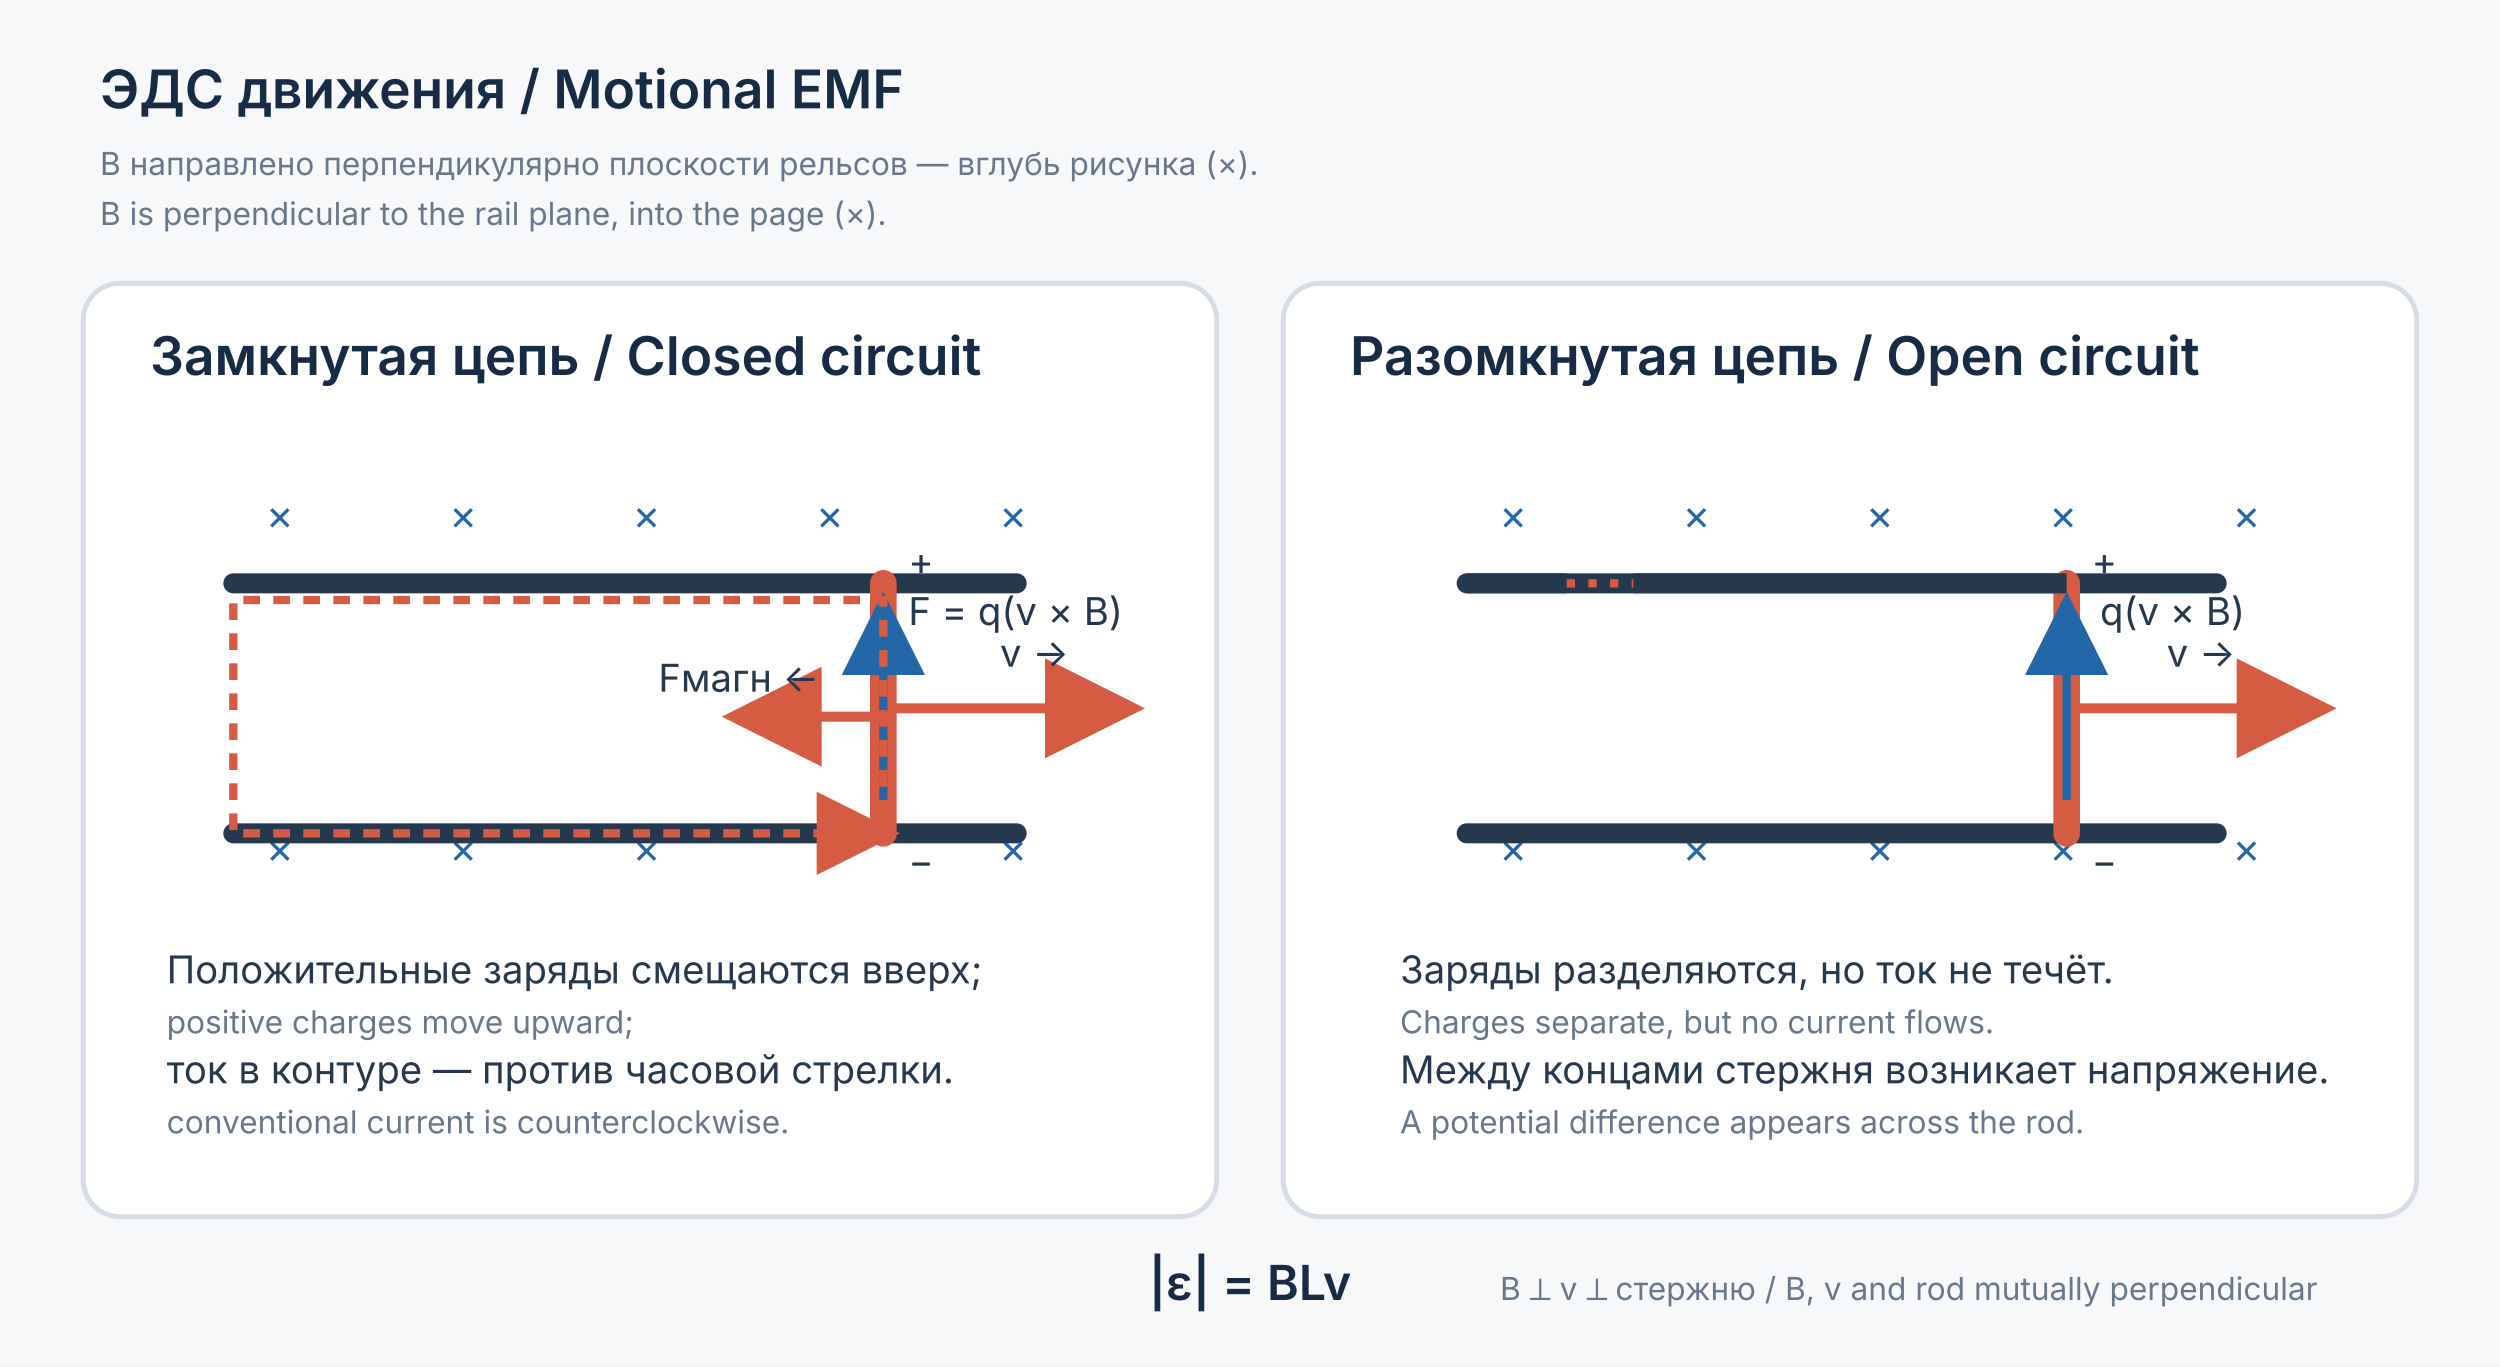
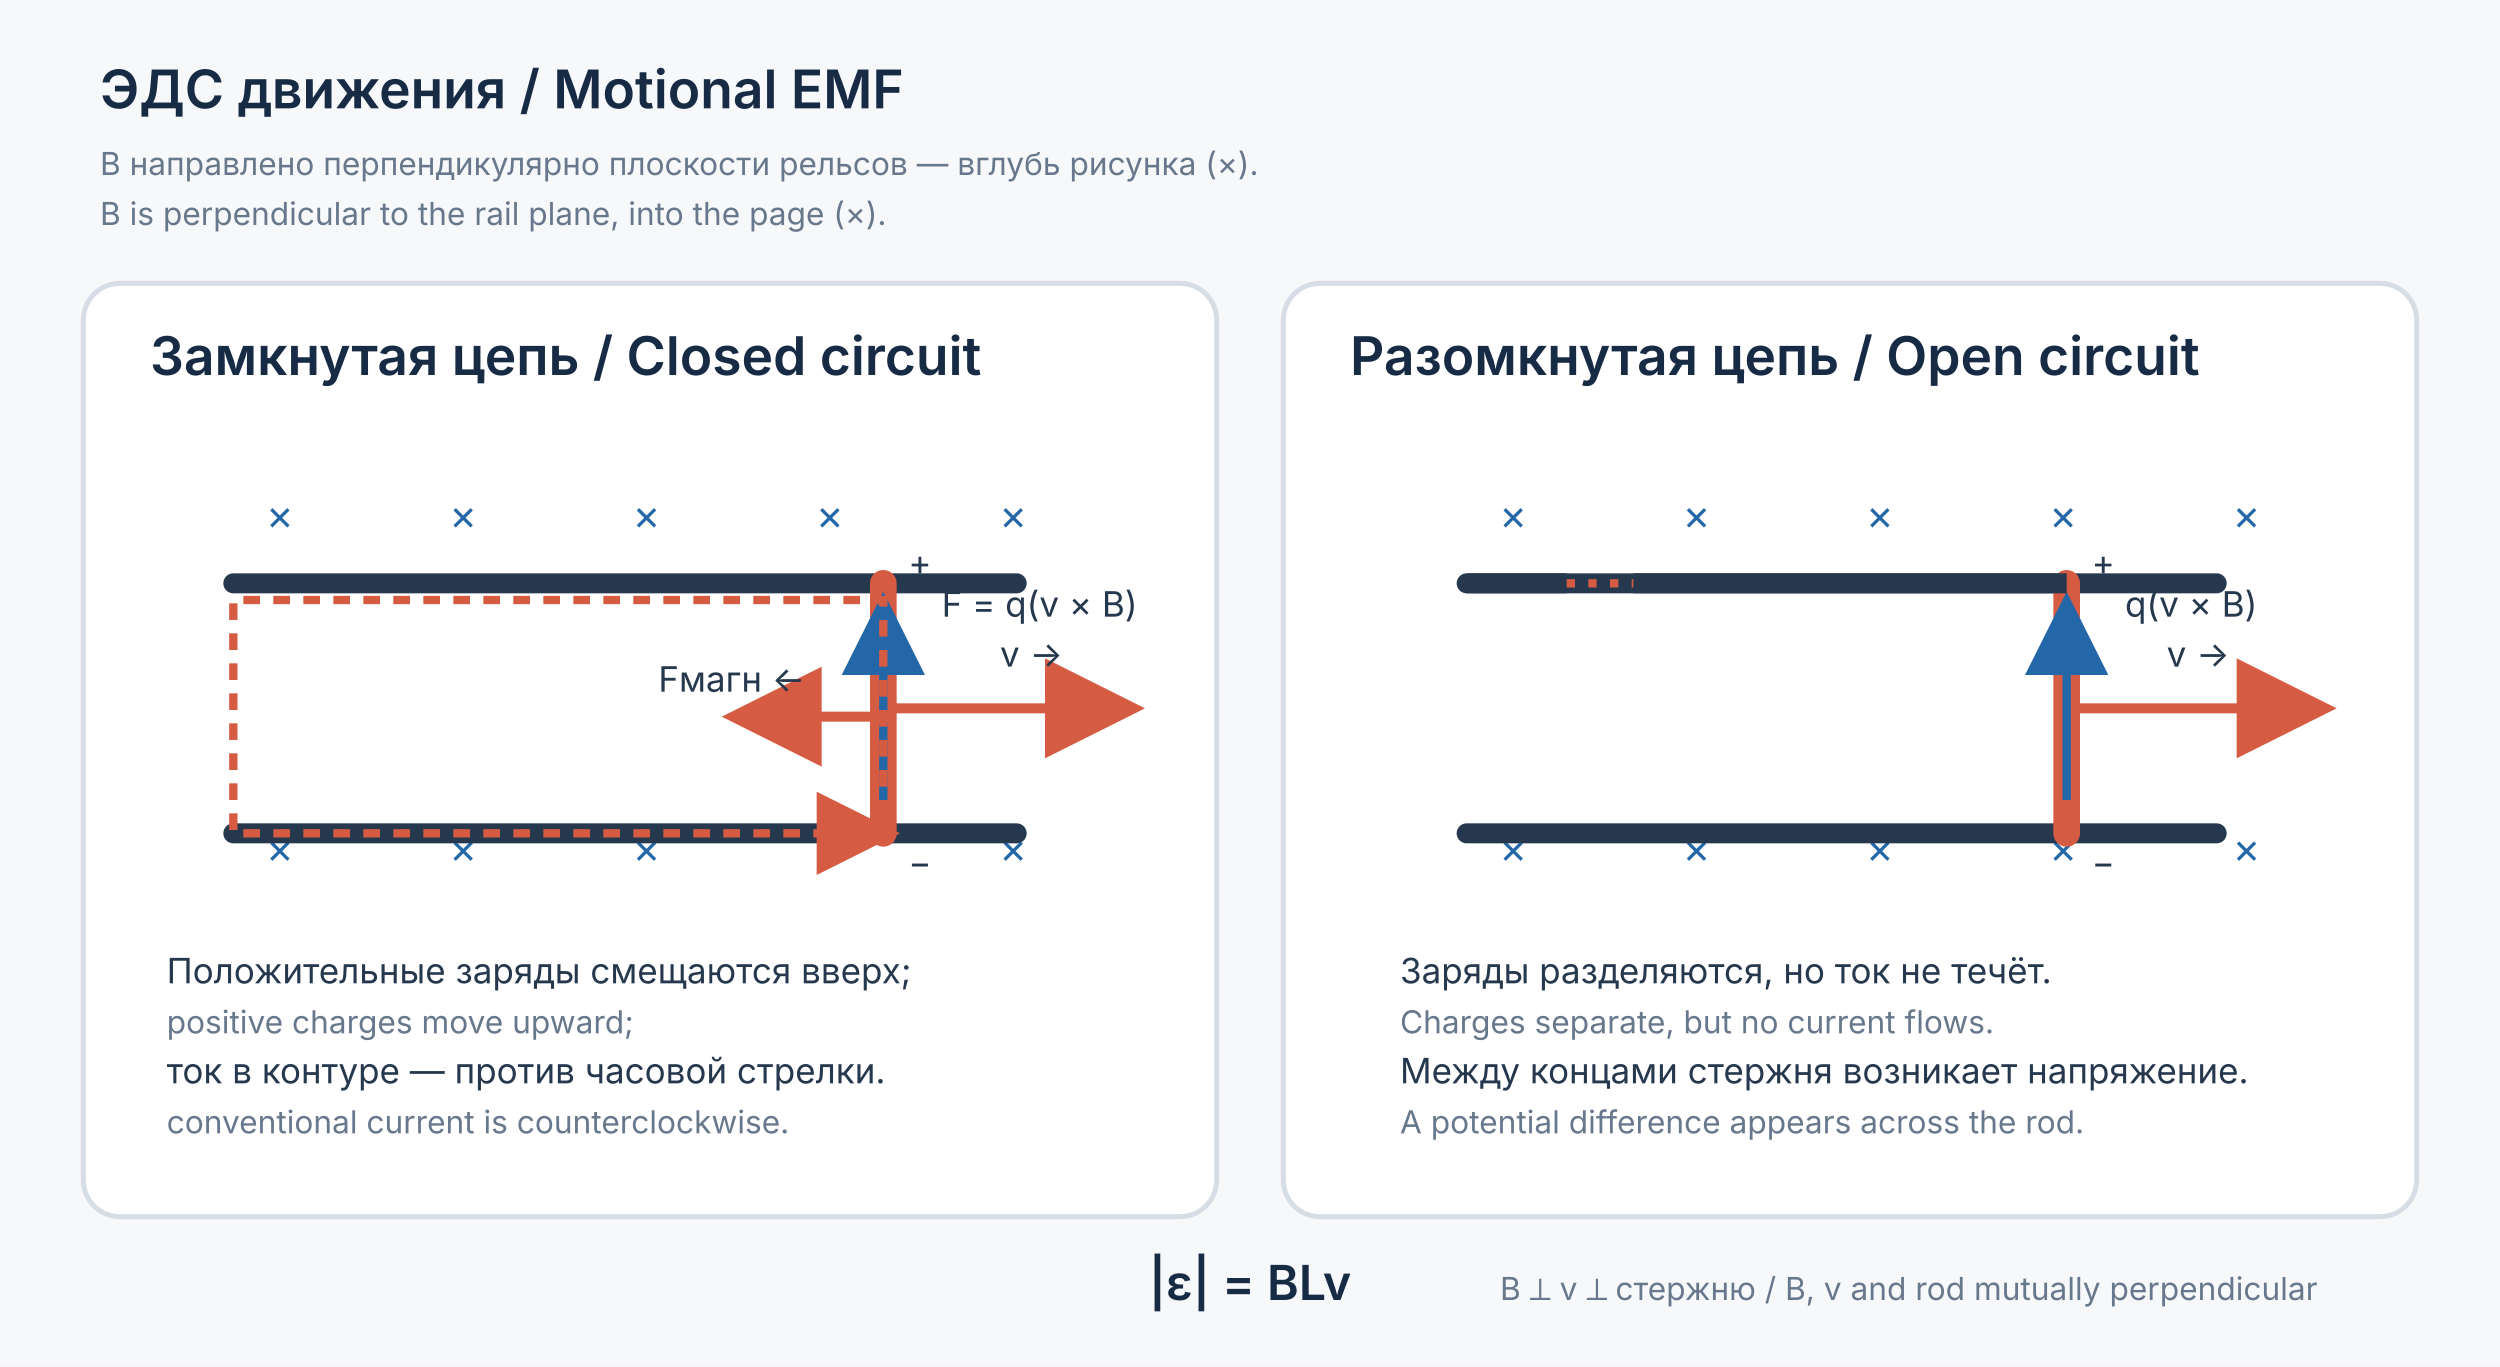
<svg xmlns="http://www.w3.org/2000/svg" width="1500" height="820" viewBox="0 0 1500 820" role="img" aria-labelledby="t d">
  <defs>
    <marker id="red" markerWidth="10" markerHeight="10" refX="8" refY="5" orient="auto">
      <path d="M0 0L10 5L0 10Z" fill="#d65b43" />
    </marker>
    <marker id="blue" markerWidth="10" markerHeight="10" refX="8" refY="5" orient="auto">
      <path d="M0 0L10 5L0 10Z" fill="#2367a8" />
    </marker>
    <style>
- .bg{fill:#f7f8fa}.card{fill:#fff;stroke:#d7dde5;stroke-width:3}.h{font:600 32px Inter,Arial,sans-serif;fill:#172b45}.lab{font:23px Inter,Arial,sans-serif;fill:#26384d}.en{font:19px Inter,Arial,sans-serif;fill:#68788c}.formula{font:600 29px Inter,Arial,sans-serif;fill:#172b45}.rail{stroke:#26384d;stroke-width:12;stroke-linecap:round}.rod{stroke:#d65b43;stroke-width:16;stroke-linecap:round}.arr{fill:none;stroke:#d65b43;stroke-width:6;marker-end:url(#red)}.barr{fill:none;stroke:#2367a8;stroke-width:5;marker-end:url(#blue)}
+ .bg{fill:#f7f8fa}.card{fill:#fff;stroke:#d7dde5;stroke-width:3}.h{font:600 32px Inter,Arial,sans-serif;fill:#172b45}.lab{font:21px Inter,Arial,sans-serif;fill:#26384d}.en{font:19px Inter,Arial,sans-serif;fill:#68788c}.formula{font:600 29px Inter,Arial,sans-serif;fill:#172b45}.rail{stroke:#26384d;stroke-width:12;stroke-linecap:round}.rod{stroke:#d65b43;stroke-width:16;stroke-linecap:round}.arr{fill:none;stroke:#d65b43;stroke-width:6;marker-end:url(#red)}.barr{fill:none;stroke:#2367a8;stroke-width:5;marker-end:url(#blue)}
</style>
  </defs>
  <rect class="bg" width="1500" height="820" />
  <text class="h" x="60" y="65">ЭДС движения / Motional EMF</text>
  <text class="en" x="60" y="105">B направлено перпендикулярно плоскости рельсов — вглубь рисунка (×).</text>
  <text class="en" x="60" y="135">B is perpendicular to the rail plane, into the page (×).</text>
  <rect class="card" x="50" y="170" width="680" height="560" rx="22" />
  <rect class="card" x="770" y="170" width="680" height="560" rx="22" />
  <text class="h" x="90" y="225">Замкнутая цепь / Closed circuit</text>
  <g fill="#2367a8" font-size="28" font-weight="700">
    <text x="160" y="320">×</text>
    <text x="270" y="320">×</text>
    <text x="380" y="320">×</text>
    <text x="490" y="320">×</text>
    <text x="600" y="320">×</text>
    <text x="160" y="520">×</text>
    <text x="270" y="520">×</text>
    <text x="380" y="520">×</text>
    <text x="490" y="520">×</text>
    <text x="600" y="520">×</text>
  </g>
  <path class="rail" d="M140 350 H610 M140 500 H610" />
  <path class="rod" d="M530 350 V500" />
  <path d="M530 425 H675" class="arr" />
  <text class="lab" x="600" y="400">v →</text>
  <path d="M530 480 V365" class="barr" />
-   <text class="lab" x="545" y="375">F = q(v × B)</text>
+   <text class="lab" x="565" y="370">F = q(v × B)</text>
  <path d="M535 430 H445" class="arr" />
  <text class="lab" x="395" y="415">Fмагн ←</text>
  <text class="lab" x="545" y="345" fill="#d65b43">+</text>
  <text class="lab" x="545" y="525" fill="#2367a8">−</text>
  <path d="M530 490 V360 H140 V500 H530" fill="none" stroke="#d65b43" stroke-width="5" stroke-dasharray="10 8" marker-end="url(#red)" />
  <text class="lab" x="100" y="590">Положительные заряды смещаются вверх;</text>
  <text class="en" x="100" y="620">positive charges move upward;</text>
  <text class="lab" x="100" y="650">ток в контуре — против часовой стрелки.</text>
  <text class="en" x="100" y="680">conventional current is counterclockwise.</text>
  <text class="h" x="810" y="225">Разомкнутая цепь / Open circuit</text>
  <g fill="#2367a8" font-size="28" font-weight="700">
    <text x="900" y="320">×</text>
    <text x="1010" y="320">×</text>
    <text x="1120" y="320">×</text>
    <text x="1230" y="320">×</text>
    <text x="1340" y="320">×</text>
    <text x="900" y="520">×</text>
    <text x="1010" y="520">×</text>
    <text x="1120" y="520">×</text>
    <text x="1230" y="520">×</text>
    <text x="1340" y="520">×</text>
  </g>
  <path class="rail" d="M880 350 H1330 M880 500 H1330" />
  <path class="rod" d="M1240 350 V500" />
  <path d="M1240 425 H1390" class="arr" />
  <text class="lab" x="1300" y="400">v →</text>
  <path d="M1240 480 V365" class="barr" />
-   <text class="lab" x="1260" y="375">q(v × B)</text>
+   <text class="lab" x="1275" y="370">q(v × B)</text>
  <text class="lab" x="1255" y="345" fill="#d65b43">+</text>
  <text class="lab" x="1255" y="525" fill="#2367a8">−</text>
  <path d="M880 350 H940 M980 350 H1240" stroke="#26384d" stroke-width="12" fill="none" />
  <path d="M940 350 L980 350" stroke="#d65b43" stroke-width="5" stroke-dasharray="5 8" />
  <text class="lab" x="840" y="590">Заряды разделяются, но ток не течёт.</text>
  <text class="en" x="840" y="620">Charges separate, but no current flows.</text>
  <text class="lab" x="840" y="650">Между концами стержня возникает напряжение.</text>
  <text class="en" x="840" y="680">A potential difference appears across the rod.</text>
  <text class="formula" x="750" y="780" text-anchor="middle">|ε| = BLv</text>
  <text class="en" x="900" y="780">B ⟂ v ⟂ стержню / B, v and rod mutually perpendicular</text>
</svg>
